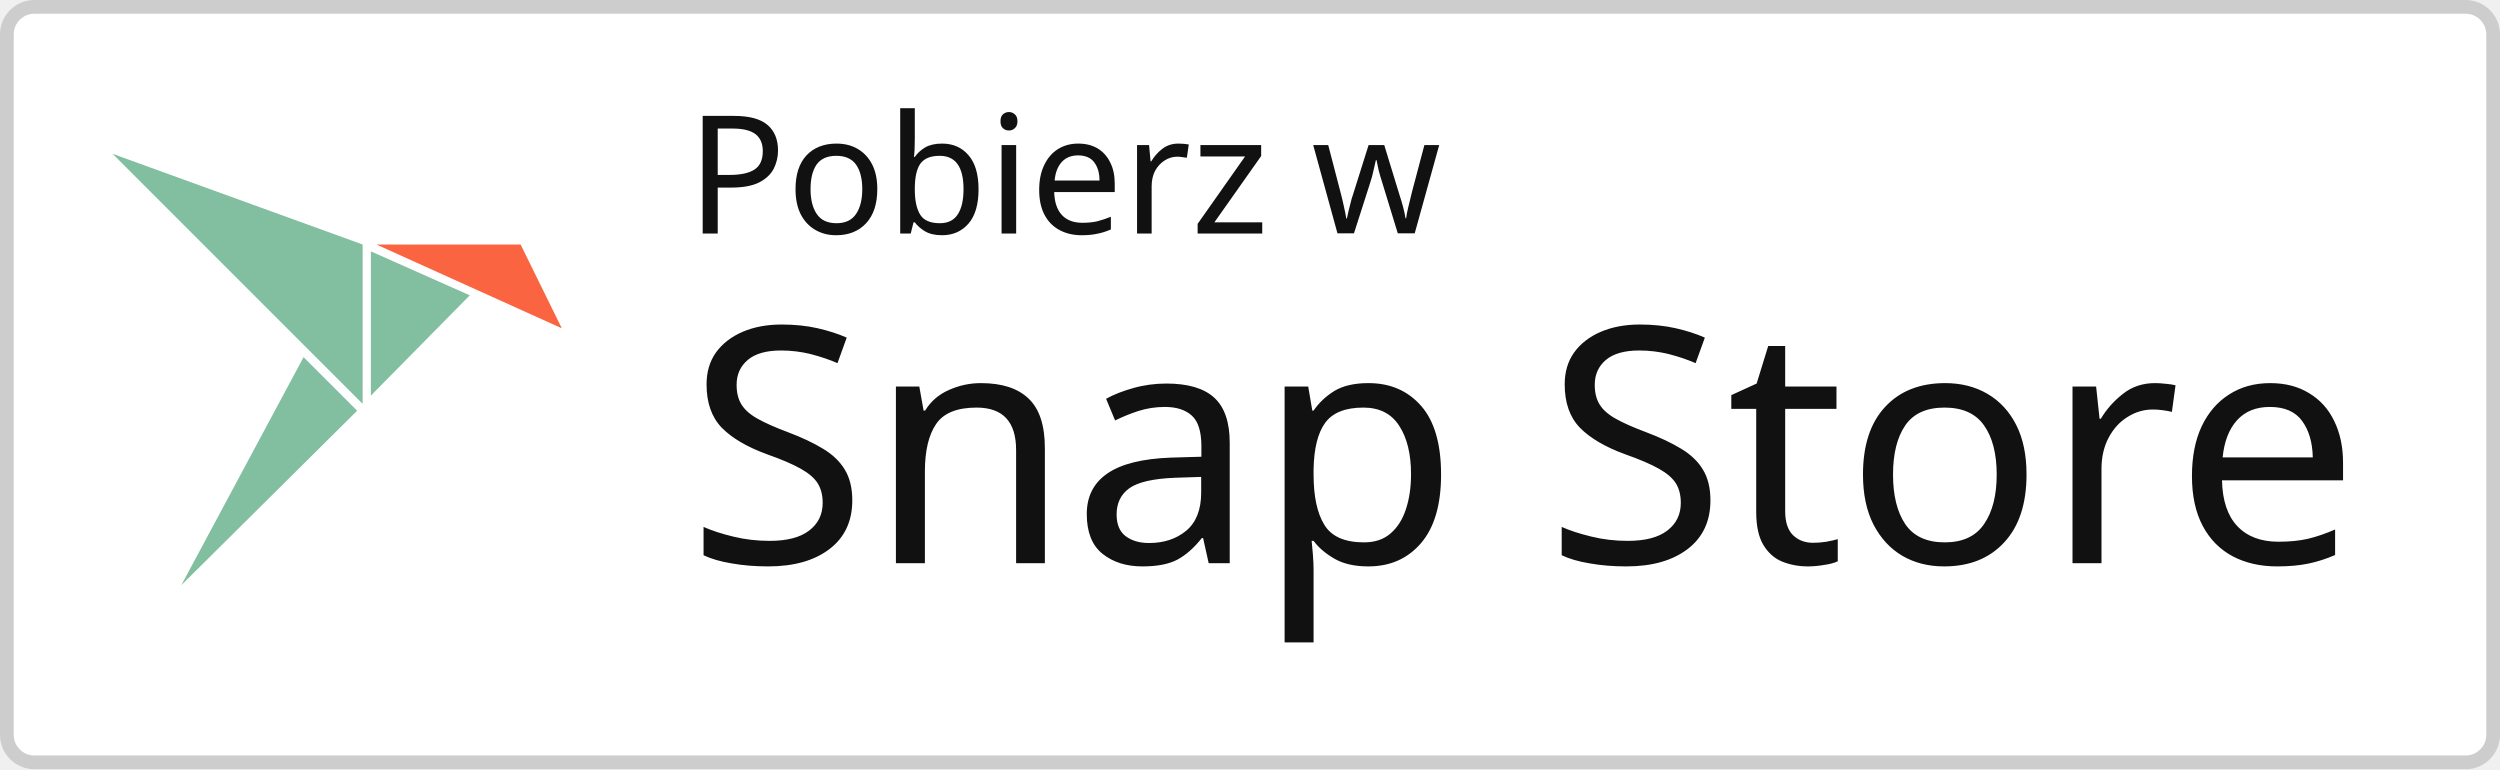
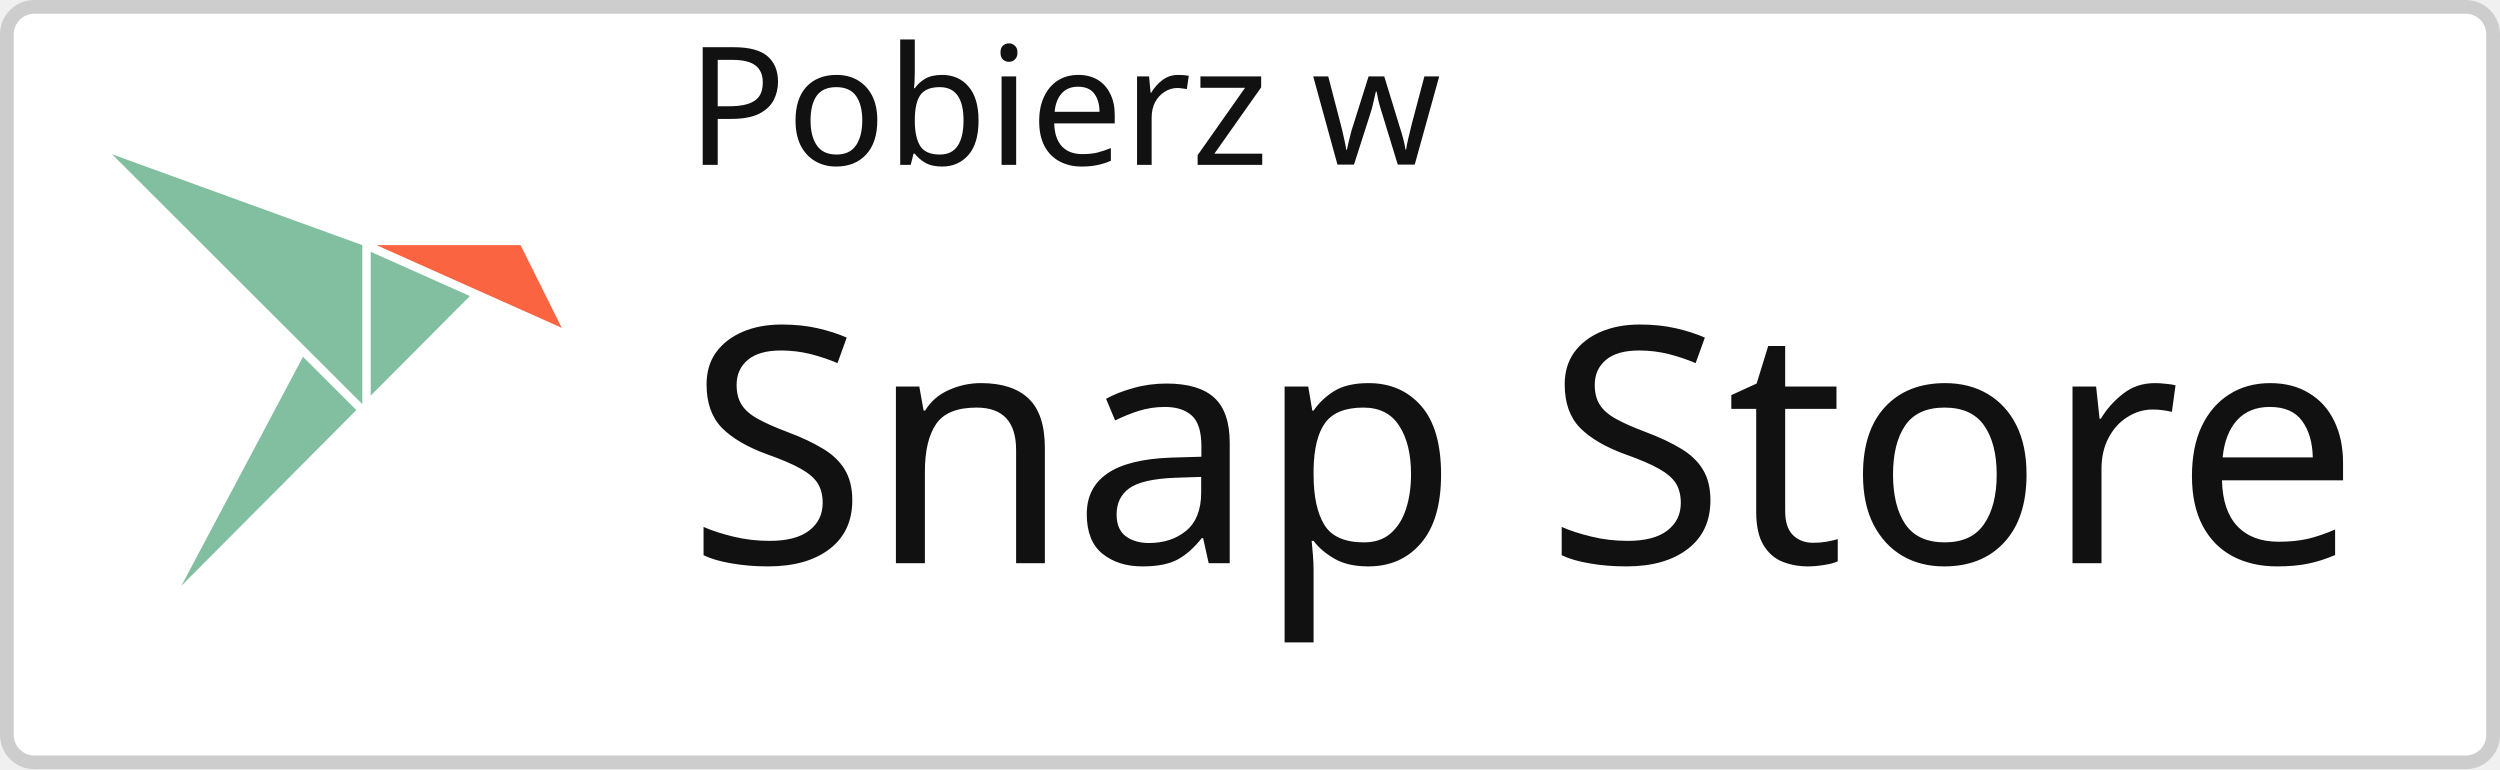
- <svg xmlns="http://www.w3.org/2000/svg" version="1.1" id="Layer_1" x="0px" y="0px" viewBox="0 0 182 56" style="enable-background:new 0 0 182 56;" xml:space="preserve">
-   <style type="text/css">
- 	.st0{fill-rule:evenodd;clip-rule:evenodd;fill:#FFFFFF;stroke:#CDCDCD;}
- 	.st1{fill:#82BEA0;}
- 	.st2{fill:#FA6441;}
- 	.st3{fill:#111111;}
- 	.st4{font-family:'Ubuntu';}
- 	.st5{font-size:12px;}
- 	.st6{font-size:24px;}
- </style>
-   <g>
+ <svg xmlns="http://www.w3.org/2000/svg" width="182px" height="56px" viewBox="0 0 182 56" version="1.1">
+   <g id="[PL]-snap-store-white" stroke="none" stroke-width="1" fill="none" fill-rule="evenodd">
    <g id="White-badge">
-       <path id="Rectangle-path" class="st0" d="M2.5,0.5h177c1.1,0,2,0.9,2,2v51c0,1.1-0.9,2-2,2H2.5c-1.1,0-2-0.9-2-2v-51    C0.5,1.4,1.4,0.5,2.5,0.5z" />
-       <g id="logo" transform="translate(8, 11)">
-         <path id="body" class="st1" d="M19,17.8V7.3l7.2,3.2L19,17.8z M5.2,31.6L14.1,15l3.9,3.9L5.2,31.6z M0.2,0.2l18.2,6.6v11.6     L0.2,0.2z" />
-         <polygon id="head" class="st2" points="29.9,6.8 19.4,6.8 32.9,12.9    " />
+       <rect id="Rectangle-path" stroke="#CDCDCD" stroke-width="1" fill="#FFFFFF" fill-rule="evenodd" x="0.5" y="0.5" width="181" height="55" rx="2" />
+       <g id="logo" transform="translate(8, 11)" fill-rule="nonzero">
+         <path d="M18.988,17.802 L18.988,7.331 L26.205,10.553 L18.988,17.802 Z M5.208,31.641 L14.059,14.974 L17.942,18.852 L5.208,31.641 Z M0.16,0.233 L18.375,6.846 L18.375,18.417 L0.16,0.233 Z" id="body" fill="#82BEA0" />
+         <polygon id="head" fill="#FA6441" points="29.897 6.845 19.406 6.845 32.894 12.866" />
      </g>
-       <text transform="matrix(1 0 0 1 50 17)" class="st3 st4 st5">Pobierz w</text>
-       <text transform="matrix(1 0 0 1 50 41)" class="st3 st4 st6">Snap Store</text>
+       <text id="Get-it-from-the" font-family="Ubuntu" font-size="12" font-weight="normal" line-spacing="24" fill="#111111">
+         <tspan x="50" y="12">Pobierz w</tspan>
+       </text>
+       <text id="Snap-Store" font-family="Ubuntu" font-size="24" font-weight="normal" line-spacing="24" fill="#111111">
+         <tspan x="50" y="41">Snap Store</tspan>
+       </text>
    </g>
  </g>
</svg>
